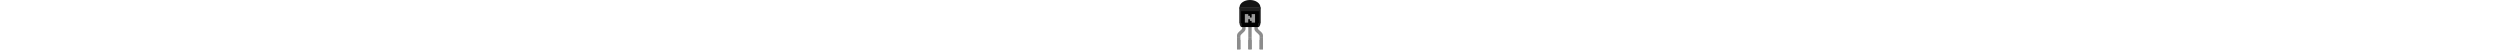
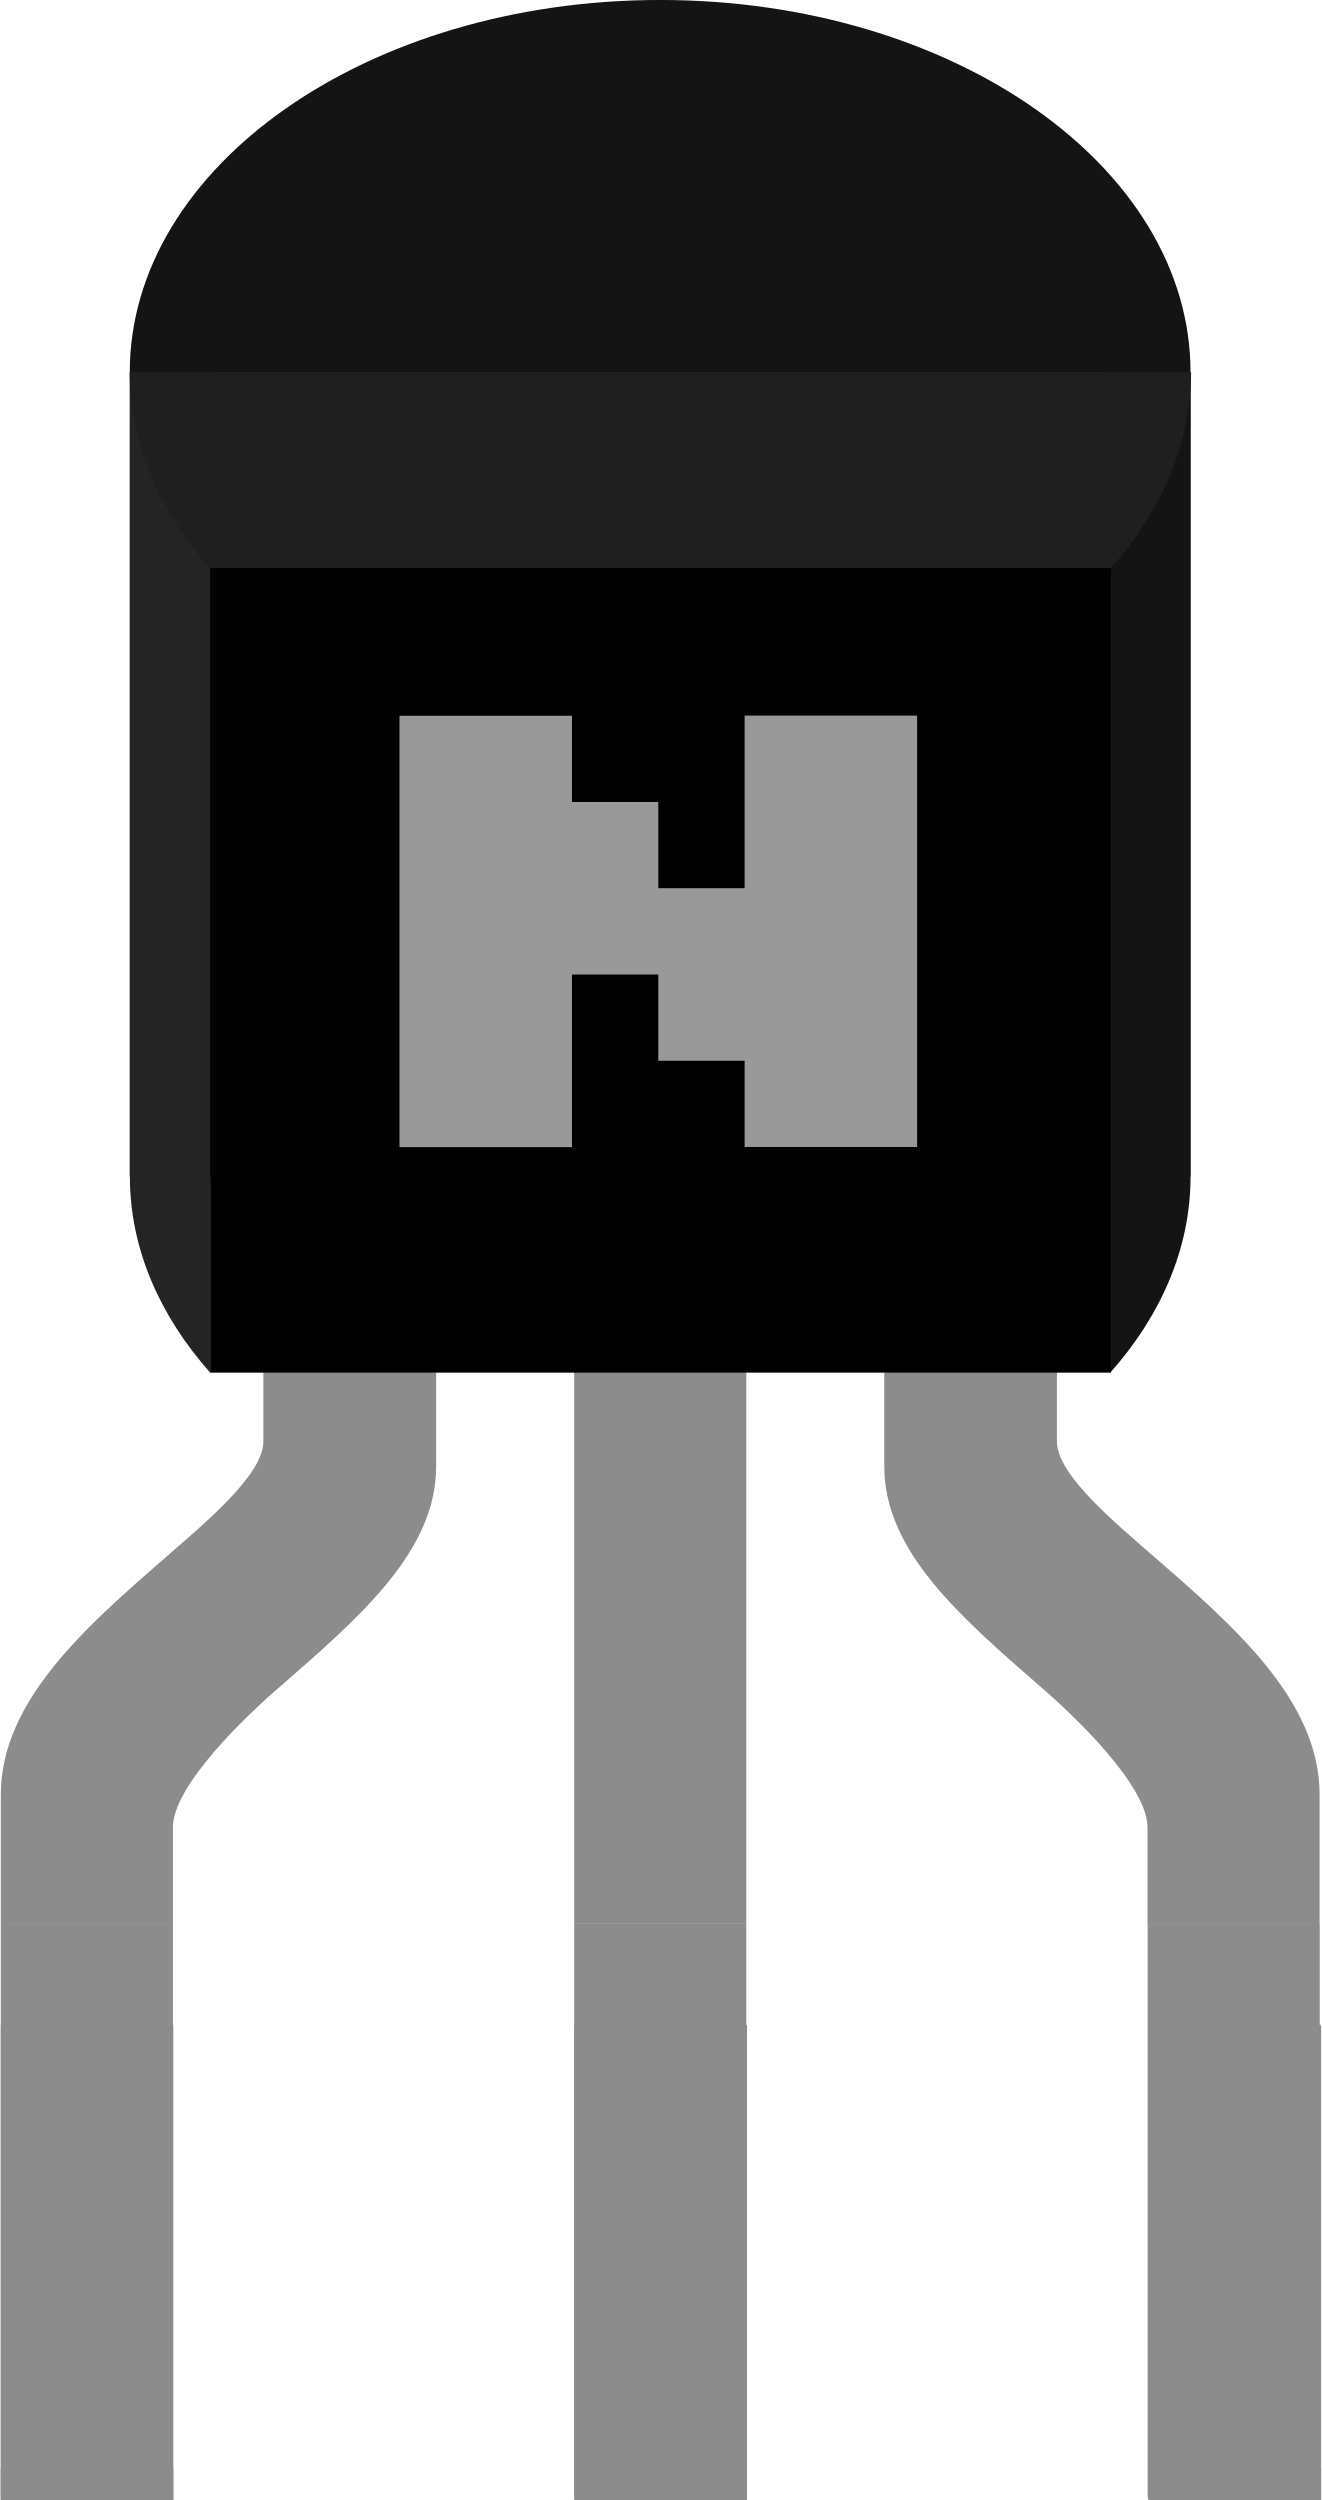
- <svg xmlns="http://www.w3.org/2000/svg" version="1.1" id="Layer_1" x="0px" y="0px" width="0.23in" height="0.435px" viewBox="0 0 22.955 43.464" enable-background="new 0 0 22.955 43.464" xml:space="preserve">
+ <svg xmlns="http://www.w3.org/2000/svg" version="1.1" id="Layer_1" x="0px" y="0px" width="0.23in" height="0.435in" viewBox="0 0 22.955 43.464" enable-background="new 0 0 22.955 43.464" xml:space="preserve">
  <rect id="connector0pin" y="35.207" fill="#8C8C8C" width="3" height="8.258" />
  <rect id="connector1pin" x="9.974" y="35.207" fill="#8C8C8C" width="3" height="8.258" />
  <rect id="connector2pin" x="19.955" y="35.207" fill="#8C8C8C" width="3" height="8.258" />
  <rect id="connector0terminal" y="42.906" fill="#8C8C8C" width="3" height="0.559" />
  <rect id="connector1terminal" x="9.974" y="42.906" fill="#8C8C8C" width="3" height="0.559" />
  <rect id="connector2terminal" x="19.955" y="42.906" fill="#8C8C8C" width="3" height="0.559" />
  <g id="breadboard" transform="matrix(2.397293,0,0,2.402278,-966.5632,-155.9057)">
    <g id="g11">
      <g id="Transistor_legs">
        <rect id="rect9479" x="407.348" y="78.821" fill="#8C8C8C" width="1.248" height="4.158" />
        <rect id="rect9481" x="403.19" y="78.821" fill="#8C8C8C" width="1.248" height="4.158" />
        <rect id="rect9483" x="411.507" y="78.821" fill="#8C8C8C" width="1.248" height="4.158" />
      </g>
      <g id="Transistor_pins_1_">
        <g id="g9504">
          <rect id="rect9506" x="407.348" y="73.416" fill="#8C8C8C" width="1.248" height="5.406" />
        </g>
        <g id="g9508">
          <path id="path9510" fill="#8C8C8C" d="M405.094,73.416v1.917c0,0.245-0.453,0.612-0.694,0.824      c-0.594,0.515-1.21,1.052-1.21,1.73v0.936h1.248c0,0,0-0.578,0-0.699c0-0.299,0.524-0.803,0.782-1.023      c0.578-0.503,1.127-0.977,1.127-1.589v-2.096H405.094L405.094,73.416z" />
        </g>
        <g id="g9512">
          <path id="path9514" fill="#8C8C8C" d="M410.849,73.416v1.917c0,0.245,0.453,0.612,0.695,0.824c0.595,0.515,1.21,1.052,1.21,1.73      v0.936h-1.248c0,0,0-0.578,0-0.699c0-0.299-0.524-0.803-0.782-1.023c-0.578-0.503-1.127-0.977-1.127-1.589v-2.096H410.849      L410.849,73.416z" />
        </g>
      </g>
      <rect id="rect9553" x="404.125" y="67.593" fill="#1A1A1A" width="7.693" height="5.822" />
      <path id="path9555" fill="#141414" d="M411.236,67.593v1.418v4.757v1.065c0.366-0.412,0.582-0.898,0.582-1.418l0,0v-5.822H411.236    z" />
      <path id="path9557" fill="#242424" d="M404.708,67.593h-0.582v5.822l0,0c0,0.52,0.216,1.006,0.582,1.418v-1.065v-4.757V67.593z" />
      <path id="path9559" fill="#1F1F1F" d="M404.125,67.593L404.125,67.593c0,0.52,0.216,1.006,0.582,1.418h6.533    c0.366-0.412,0.582-0.898,0.582-1.418l0,0H404.125z" />
      <path id="path9561" fill="#141414" d="M407.972,64.899c-2.125,0-3.847,1.206-3.847,2.695h7.693    C411.818,66.105,410.097,64.899,407.972,64.899z" />
      <rect id="rect9563" x="404.708" y="69.011" width="6.533" height="5.822" />
    </g>
    <path fill="#999999" d="M406.081,73.201v-3.122h1.251v0.624h0.626v0.624h0.626v-1.249h1.251V73.2h-1.251v-0.624h-0.626v-0.624   h-0.626v1.249H406.081z" />
  </g>
</svg>
